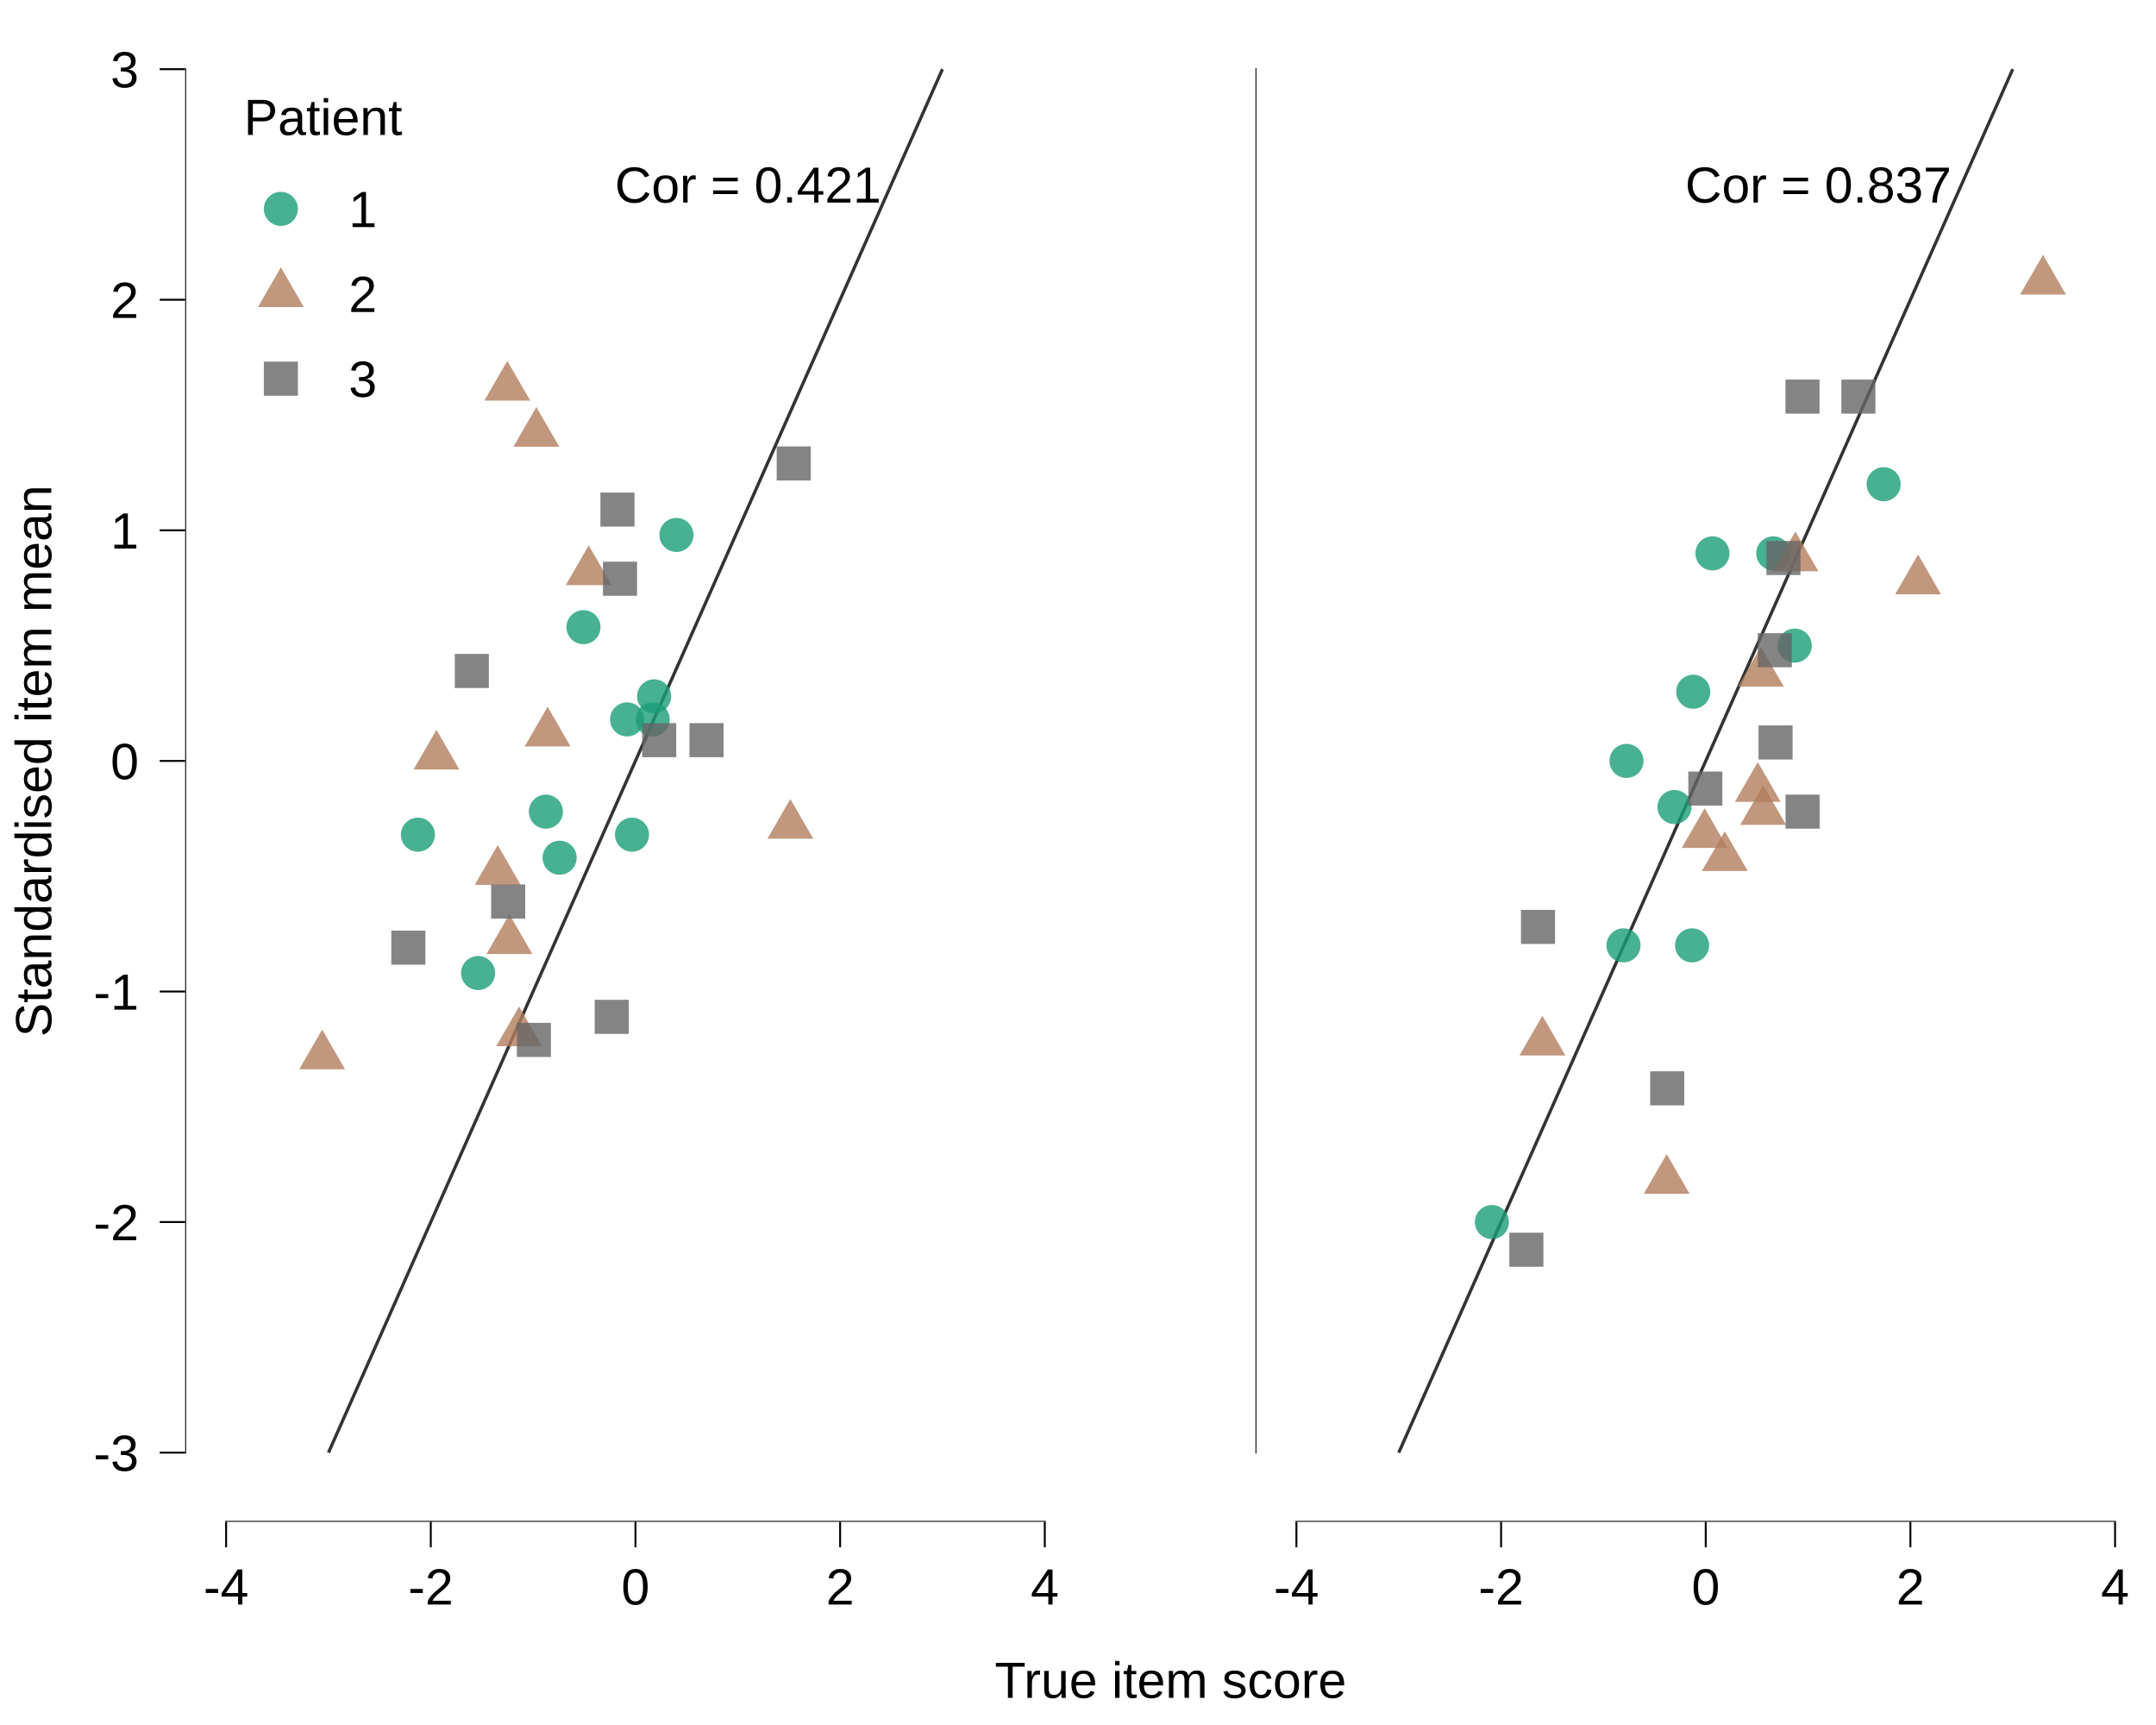
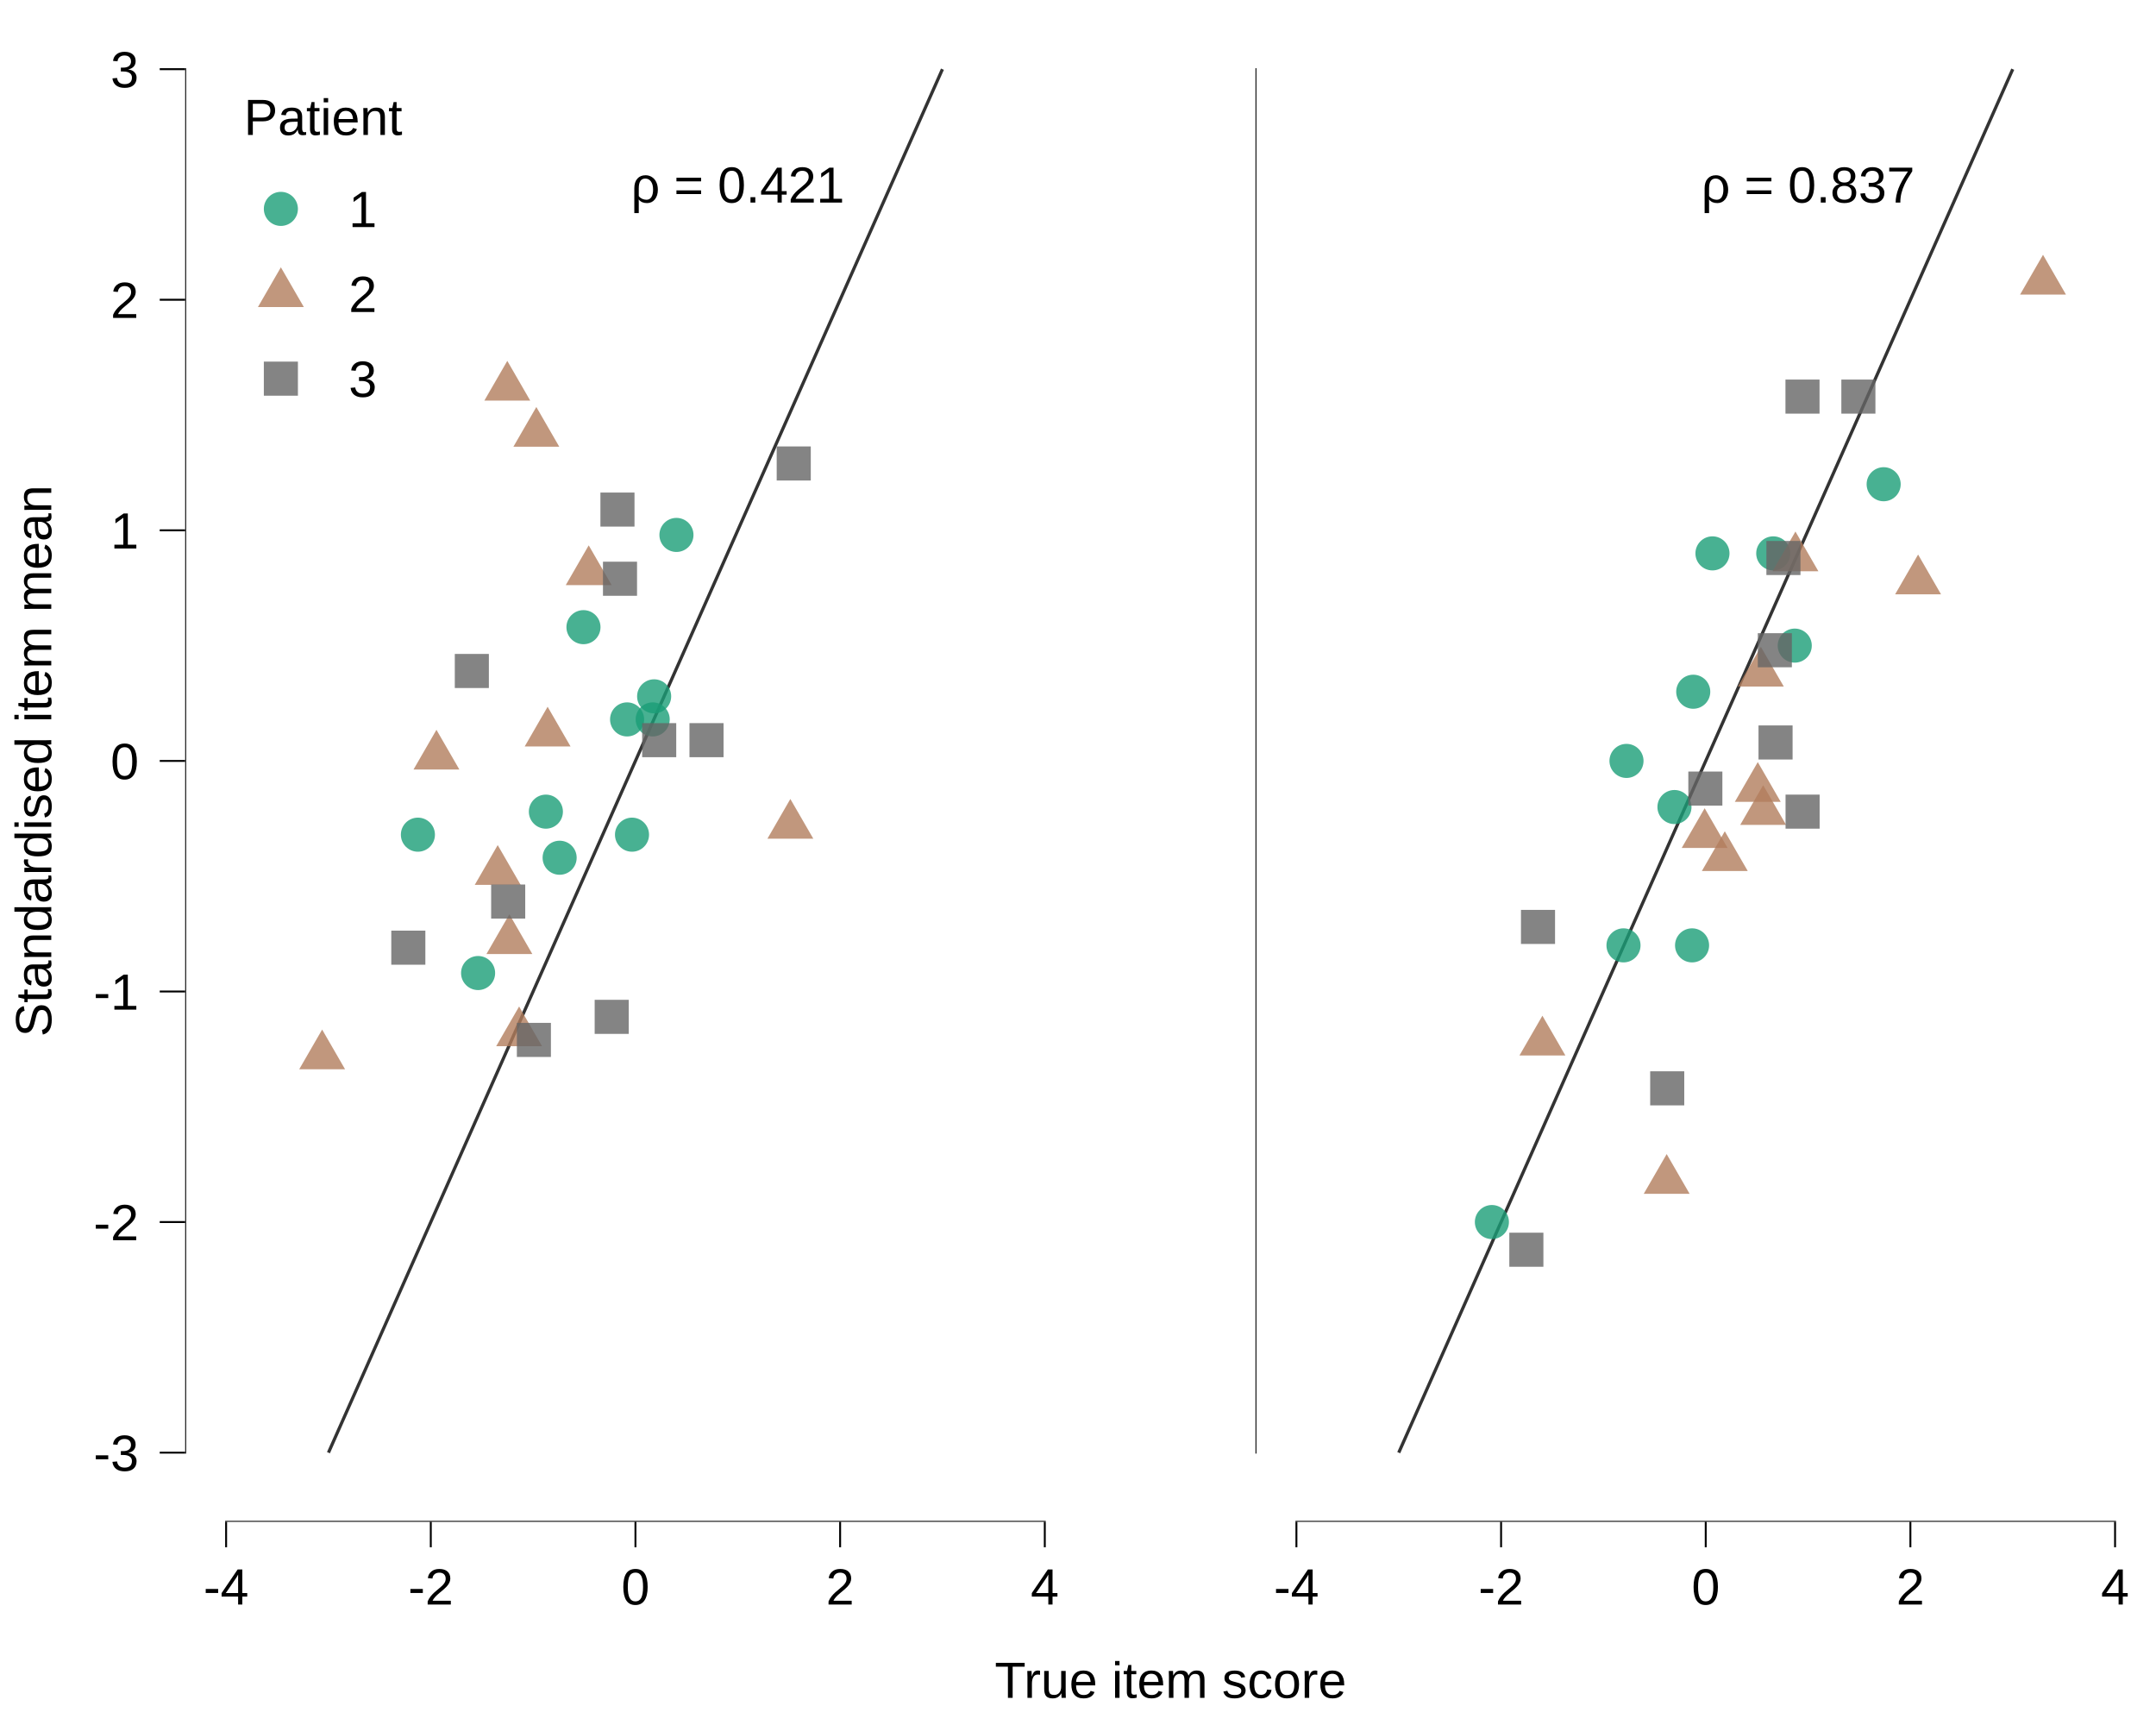
<svg xmlns="http://www.w3.org/2000/svg" class="svglite" width="720.00pt" height="576.00pt" viewBox="0 0 720.00 576.00">
  <defs>
    <style type="text/css">
    .svglite line, .svglite polyline, .svglite polygon, .svglite path, .svglite rect, .svglite circle {
      fill: none;
      stroke: #000000;
      stroke-linecap: round;
      stroke-linejoin: round;
      stroke-miterlimit: 10.00;
    }
    .svglite text {
      white-space: pre;
    }
  </style>
  </defs>
  <rect width="100%" height="100%" style="stroke: none; fill: #FFFFFF;" />
  <defs>
    <clipPath id="cpMC4wMHw3MjAuMDB8MC4wMHw1NzYuMDA=">
      <rect x="0.00" y="0.00" width="720.00" height="576.00" />
    </clipPath>
  </defs>
  <g clip-path="url(#cpMC4wMHw3MjAuMDB8MC4wMHw1NzYuMDA=)">
    <rect x="-0" y="0.00" width="720.00" height="576.00" style="stroke-width: 10.67; stroke: none;" />
  </g>
  <defs>
    <clipPath id="cpNjEuODR8MzYyLjU3fDAuMDB8NTA4LjE1">
      <rect x="61.84" y="0.00" width="300.73" height="508.15" />
    </clipPath>
  </defs>
  <g clip-path="url(#cpNjEuODR8MzYyLjU3fDAuMDB8NTA4LjE1)">
    <rect x="61.84" y="0.00" width="300.73" height="508.15" style="stroke-width: 10.67; stroke: none;" />
    <line x1="109.69" y1="485.06" x2="314.73" y2="23.10" style="stroke-width: 1.07; stroke: #333333; stroke-linecap: butt;" />
    <circle cx="159.66" cy="324.91" r="5.69" style="stroke-width: 0.71; stroke: none; fill: #1B9E77; fill-opacity: 0.80;" />
    <circle cx="217.97" cy="240.22" r="5.69" style="stroke-width: 0.71; stroke: none; fill: #1B9E77; fill-opacity: 0.80;" />
    <circle cx="209.42" cy="240.22" r="5.69" style="stroke-width: 0.71; stroke: none; fill: #1B9E77; fill-opacity: 0.80;" />
    <circle cx="194.85" cy="209.42" r="5.69" style="stroke-width: 0.71; stroke: none; fill: #1B9E77; fill-opacity: 0.80;" />
    <circle cx="182.30" cy="271.02" r="5.69" style="stroke-width: 0.71; stroke: none; fill: #1B9E77; fill-opacity: 0.80;" />
    <circle cx="225.90" cy="178.62" r="5.69" style="stroke-width: 0.71; stroke: none; fill: #1B9E77; fill-opacity: 0.80;" />
    <circle cx="211.06" cy="278.71" r="5.69" style="stroke-width: 0.71; stroke: none; fill: #1B9E77; fill-opacity: 0.80;" />
    <circle cx="218.45" cy="232.52" r="5.69" style="stroke-width: 0.71; stroke: none; fill: #1B9E77; fill-opacity: 0.80;" />
    <circle cx="139.56" cy="278.71" r="5.69" style="stroke-width: 0.71; stroke: none; fill: #1B9E77; fill-opacity: 0.80;" />
    <circle cx="186.89" cy="286.41" r="5.69" style="stroke-width: 0.71; stroke: none; fill: #1B9E77; fill-opacity: 0.80;" />
    <polygon points="173.36,336.08 181.02,349.35 165.70,349.35 " style="stroke-width: 0.71; stroke: none; fill: #B27D5D; fill-opacity: 0.80;" />
    <polygon points="263.94,266.79 271.61,280.06 256.28,280.06 " style="stroke-width: 0.71; stroke: none; fill: #B27D5D; fill-opacity: 0.80;" />
    <polygon points="196.60,182.10 204.26,195.37 188.94,195.37 " style="stroke-width: 0.71; stroke: none; fill: #B27D5D; fill-opacity: 0.80;" />
    <polygon points="179.11,135.90 186.77,149.17 171.45,149.17 " style="stroke-width: 0.71; stroke: none; fill: #B27D5D; fill-opacity: 0.80;" />
    <polygon points="166.21,282.19 173.87,295.46 158.55,295.46 " style="stroke-width: 0.71; stroke: none; fill: #B27D5D; fill-opacity: 0.80;" />
    <polygon points="169.41,120.50 177.07,133.77 161.75,133.77 " style="stroke-width: 0.71; stroke: none; fill: #B27D5D; fill-opacity: 0.80;" />
    <polygon points="107.58,343.78 115.24,357.05 99.92,357.05 " style="stroke-width: 0.71; stroke: none; fill: #B27D5D; fill-opacity: 0.80;" />
    <polygon points="145.75,243.69 153.41,256.96 138.09,256.96 " style="stroke-width: 0.71; stroke: none; fill: #B27D5D; fill-opacity: 0.80;" />
    <polygon points="170.11,305.28 177.77,318.56 162.45,318.56 " style="stroke-width: 0.71; stroke: none; fill: #B27D5D; fill-opacity: 0.80;" />
    <polygon points="182.88,235.99 190.54,249.26 175.22,249.26 " style="stroke-width: 0.71; stroke: none; fill: #B27D5D; fill-opacity: 0.80;" />
    <polygon points="230.25,252.84 241.63,252.84 241.63,241.46 230.25,241.46 " style="stroke-width: 0.71; stroke: none; fill: #666666; fill-opacity: 0.80;" />
    <polygon points="164.02,306.73 175.40,306.73 175.40,295.35 164.02,295.35 " style="stroke-width: 0.71; stroke: none; fill: #666666; fill-opacity: 0.80;" />
    <polygon points="201.36,198.94 212.74,198.94 212.74,187.56 201.36,187.56 " style="stroke-width: 0.71; stroke: none; fill: #666666; fill-opacity: 0.80;" />
    <polygon points="172.61,352.93 183.98,352.93 183.98,341.55 172.61,341.55 " style="stroke-width: 0.71; stroke: none; fill: #666666; fill-opacity: 0.80;" />
    <polygon points="130.67,322.13 142.05,322.13 142.05,310.75 130.67,310.75 " style="stroke-width: 0.71; stroke: none; fill: #666666; fill-opacity: 0.80;" />
    <polygon points="200.51,175.84 211.89,175.84 211.89,164.47 200.51,164.47 " style="stroke-width: 0.71; stroke: none; fill: #666666; fill-opacity: 0.80;" />
    <polygon points="198.59,345.23 209.97,345.23 209.97,333.85 198.59,333.85 " style="stroke-width: 0.71; stroke: none; fill: #666666; fill-opacity: 0.80;" />
    <polygon points="214.45,252.84 225.83,252.84 225.83,241.46 214.45,241.46 " style="stroke-width: 0.71; stroke: none; fill: #666666; fill-opacity: 0.80;" />
    <polygon points="151.88,229.74 163.26,229.74 163.26,218.36 151.88,218.36 " style="stroke-width: 0.71; stroke: none; fill: #666666; fill-opacity: 0.80;" />
    <polygon points="259.38,160.45 270.76,160.45 270.76,149.07 259.38,149.07 " style="stroke-width: 0.71; stroke: none; fill: #666666; fill-opacity: 0.80;" />
-     <text x="249.80" y="67.64" text-anchor="middle" style="font-size: 16.93px; font-family: &quot;Liberation Sans&quot;;" textLength="89.64px" lengthAdjust="spacingAndGlyphs">Cor = 0.421</text>
+     <text x="246.38" y="67.64" text-anchor="middle" style="font-size: 16.93px; font-family: &quot;Liberation Sans&quot;;" textLength="71.87px" lengthAdjust="spacingAndGlyphs">ρ = 0.421</text>
    <line x1="75.19" y1="508.15" x2="349.22" y2="508.15" style="stroke-width: 0.64; stroke-linecap: butt;" />
    <line x1="61.84" y1="485.37" x2="61.84" y2="22.78" style="stroke-width: 0.64; stroke-linecap: butt;" />
    <rect x="61.84" y="0.00" width="300.73" height="508.15" style="stroke-width: 0.00; stroke: none;" />
  </g>
  <g clip-path="url(#cpMC4wMHw3MjAuMDB8MC4wMHw1NzYuMDA=)">
</g>
  <defs>
    <clipPath id="cpNDE5LjI3fDcyMC4wMHwwLjAwfDUwOC4xNQ==">
      <rect x="419.27" y="0.00" width="300.73" height="508.15" />
    </clipPath>
  </defs>
  <g clip-path="url(#cpNDE5LjI3fDcyMC4wMHwwLjAwfDUwOC4xNQ==)">
    <rect x="419.27" y="0.00" width="300.73" height="508.15" style="stroke-width: 10.67; stroke: none;" />
    <line x1="467.11" y1="485.06" x2="672.16" y2="23.10" style="stroke-width: 1.07; stroke: #333333; stroke-linecap: butt;" />
    <circle cx="559.19" cy="269.48" r="5.69" style="stroke-width: 0.71; stroke: none; fill: #1B9E77; fill-opacity: 0.80;" />
    <circle cx="543.17" cy="254.08" r="5.69" style="stroke-width: 0.71; stroke: none; fill: #1B9E77; fill-opacity: 0.80;" />
    <circle cx="565.07" cy="315.67" r="5.69" style="stroke-width: 0.71; stroke: none; fill: #1B9E77; fill-opacity: 0.80;" />
    <circle cx="629.05" cy="161.69" r="5.69" style="stroke-width: 0.71; stroke: none; fill: #1B9E77; fill-opacity: 0.80;" />
    <circle cx="599.36" cy="215.58" r="5.69" style="stroke-width: 0.71; stroke: none; fill: #1B9E77; fill-opacity: 0.80;" />
    <circle cx="542.17" cy="315.67" r="5.69" style="stroke-width: 0.71; stroke: none; fill: #1B9E77; fill-opacity: 0.80;" />
    <circle cx="592.18" cy="184.78" r="5.69" style="stroke-width: 0.71; stroke: none; fill: #1B9E77; fill-opacity: 0.80;" />
    <circle cx="571.88" cy="184.78" r="5.69" style="stroke-width: 0.71; stroke: none; fill: #1B9E77; fill-opacity: 0.80;" />
    <circle cx="498.22" cy="408.06" r="5.69" style="stroke-width: 0.71; stroke: none; fill: #1B9E77; fill-opacity: 0.80;" />
    <circle cx="565.46" cy="230.98" r="5.69" style="stroke-width: 0.71; stroke: none; fill: #1B9E77; fill-opacity: 0.80;" />
    <polygon points="599.59,177.48 607.25,190.75 591.93,190.75 " style="stroke-width: 0.71; stroke: none; fill: #B27D5D; fill-opacity: 0.80;" />
    <polygon points="576.00,277.57 583.66,290.84 568.34,290.84 " style="stroke-width: 0.71; stroke: none; fill: #B27D5D; fill-opacity: 0.80;" />
    <polygon points="588.04,215.97 595.70,229.24 580.38,229.24 " style="stroke-width: 0.71; stroke: none; fill: #B27D5D; fill-opacity: 0.80;" />
    <polygon points="588.81,262.17 596.47,275.44 581.15,275.44 " style="stroke-width: 0.71; stroke: none; fill: #B27D5D; fill-opacity: 0.80;" />
    <polygon points="569.27,269.87 576.93,283.14 561.61,283.14 " style="stroke-width: 0.71; stroke: none; fill: #B27D5D; fill-opacity: 0.80;" />
    <polygon points="587.01,254.47 594.67,267.74 579.35,267.74 " style="stroke-width: 0.71; stroke: none; fill: #B27D5D; fill-opacity: 0.80;" />
    <polygon points="515.09,339.16 522.76,352.43 507.43,352.43 " style="stroke-width: 0.71; stroke: none; fill: #B27D5D; fill-opacity: 0.80;" />
    <polygon points="556.59,385.36 564.25,398.63 548.93,398.63 " style="stroke-width: 0.71; stroke: none; fill: #B27D5D; fill-opacity: 0.80;" />
    <polygon points="682.27,85.08 689.93,98.36 674.61,98.36 " style="stroke-width: 0.71; stroke: none; fill: #B27D5D; fill-opacity: 0.80;" />
    <polygon points="640.55,185.17 648.21,198.45 632.88,198.45 " style="stroke-width: 0.71; stroke: none; fill: #B27D5D; fill-opacity: 0.80;" />
    <polygon points="589.89,192.01 601.27,192.01 601.27,180.63 589.89,180.63 " style="stroke-width: 0.71; stroke: none; fill: #666666; fill-opacity: 0.80;" />
    <polygon points="596.29,276.70 607.67,276.70 607.67,265.33 596.29,265.33 " style="stroke-width: 0.71; stroke: none; fill: #666666; fill-opacity: 0.80;" />
    <polygon points="551.08,369.10 562.46,369.10 562.46,357.72 551.08,357.72 " style="stroke-width: 0.71; stroke: none; fill: #666666; fill-opacity: 0.80;" />
    <polygon points="563.82,269.01 575.19,269.01 575.19,257.63 563.82,257.63 " style="stroke-width: 0.71; stroke: none; fill: #666666; fill-opacity: 0.80;" />
    <polygon points="507.93,315.20 519.31,315.20 519.31,303.82 507.93,303.82 " style="stroke-width: 0.71; stroke: none; fill: #666666; fill-opacity: 0.80;" />
    <polygon points="596.26,138.12 607.64,138.12 607.64,126.74 596.26,126.74 " style="stroke-width: 0.71; stroke: none; fill: #666666; fill-opacity: 0.80;" />
    <polygon points="504.04,422.99 515.42,422.99 515.42,411.61 504.04,411.61 " style="stroke-width: 0.71; stroke: none; fill: #666666; fill-opacity: 0.80;" />
    <polygon points="614.92,138.12 626.30,138.12 626.30,126.74 614.92,126.74 " style="stroke-width: 0.71; stroke: none; fill: #666666; fill-opacity: 0.80;" />
    <polygon points="587.02,222.81 598.40,222.81 598.40,211.43 587.02,211.43 " style="stroke-width: 0.71; stroke: none; fill: #666666; fill-opacity: 0.80;" />
    <polygon points="587.26,253.61 598.64,253.61 598.64,242.23 587.26,242.23 " style="stroke-width: 0.71; stroke: none; fill: #666666; fill-opacity: 0.80;" />
-     <text x="607.23" y="67.64" text-anchor="middle" style="font-size: 16.93px; font-family: &quot;Liberation Sans&quot;;" textLength="89.64px" lengthAdjust="spacingAndGlyphs">Cor = 0.837</text>
+     <text x="603.81" y="67.64" text-anchor="middle" style="font-size: 16.93px; font-family: &quot;Liberation Sans&quot;;" textLength="71.87px" lengthAdjust="spacingAndGlyphs">ρ = 0.837</text>
    <line x1="432.62" y1="508.15" x2="706.65" y2="508.15" style="stroke-width: 0.64; stroke-linecap: butt;" />
    <line x1="419.27" y1="485.37" x2="419.27" y2="22.78" style="stroke-width: 0.64; stroke-linecap: butt;" />
    <rect x="419.27" y="0.00" width="300.73" height="508.15" style="stroke-width: 0.00; stroke: none;" />
  </g>
  <g clip-path="url(#cpMC4wMHw3MjAuMDB8MC4wMHw1NzYuMDA=)">
</g>
  <defs>
    <clipPath id="cpNjEuODR8MzYyLjU3fDAuMDB8MC4wMA==">
      <rect x="61.84" y="0.00" width="300.73" height="0.00" />
    </clipPath>
  </defs>
  <g clip-path="url(#cpNjEuODR8MzYyLjU3fDAuMDB8MC4wMA==)">
</g>
  <g clip-path="url(#cpMC4wMHw3MjAuMDB8MC4wMHw1NzYuMDA=)">
</g>
  <defs>
    <clipPath id="cpNDE5LjI3fDcyMC4wMHwwLjAwfDAuMDA=">
      <rect x="419.27" y="0.00" width="300.73" height="0.00" />
    </clipPath>
  </defs>
  <g clip-path="url(#cpNDE5LjI3fDcyMC4wMHwwLjAwfDAuMDA=)">
</g>
  <g clip-path="url(#cpMC4wMHw3MjAuMDB8MC4wMHw1NzYuMDA=)">
    <polyline points="61.84,508.15 362.57,508.15 " style="stroke-width: 0.00; stroke: none; stroke-linecap: butt;" />
    <polyline points="75.51,516.66 75.51,508.15 " style="stroke-width: 0.64; stroke-linecap: butt;" />
    <polyline points="143.86,516.66 143.86,508.15 " style="stroke-width: 0.64; stroke-linecap: butt;" />
    <polyline points="212.21,516.66 212.21,508.15 " style="stroke-width: 0.64; stroke-linecap: butt;" />
    <polyline points="280.56,516.66 280.56,508.15 " style="stroke-width: 0.64; stroke-linecap: butt;" />
    <polyline points="348.91,516.66 348.91,508.15 " style="stroke-width: 0.64; stroke-linecap: butt;" />
    <text x="75.51" y="535.77" text-anchor="middle" style="font-size: 17.00px; font-family: &quot;Liberation Sans&quot;;" textLength="15.20px" lengthAdjust="spacingAndGlyphs">-4</text>
    <text x="143.86" y="535.77" text-anchor="middle" style="font-size: 17.00px; font-family: &quot;Liberation Sans&quot;;" textLength="15.20px" lengthAdjust="spacingAndGlyphs">-2</text>
    <text x="212.21" y="535.77" text-anchor="middle" style="font-size: 17.00px; font-family: &quot;Liberation Sans&quot;;" textLength="9.73px" lengthAdjust="spacingAndGlyphs">0</text>
    <text x="280.56" y="535.77" text-anchor="middle" style="font-size: 17.00px; font-family: &quot;Liberation Sans&quot;;" textLength="9.73px" lengthAdjust="spacingAndGlyphs">2</text>
    <text x="348.91" y="535.77" text-anchor="middle" style="font-size: 17.00px; font-family: &quot;Liberation Sans&quot;;" textLength="9.73px" lengthAdjust="spacingAndGlyphs">4</text>
    <polyline points="419.27,508.15 720.00,508.15 " style="stroke-width: 0.00; stroke: none; stroke-linecap: butt;" />
    <polyline points="432.94,516.66 432.94,508.15 " style="stroke-width: 0.64; stroke-linecap: butt;" />
    <polyline points="501.29,516.66 501.29,508.15 " style="stroke-width: 0.64; stroke-linecap: butt;" />
    <polyline points="569.63,516.66 569.63,508.15 " style="stroke-width: 0.64; stroke-linecap: butt;" />
    <polyline points="637.98,516.66 637.98,508.15 " style="stroke-width: 0.64; stroke-linecap: butt;" />
    <polyline points="706.33,516.66 706.33,508.15 " style="stroke-width: 0.64; stroke-linecap: butt;" />
    <text x="432.94" y="535.77" text-anchor="middle" style="font-size: 17.00px; font-family: &quot;Liberation Sans&quot;;" textLength="15.20px" lengthAdjust="spacingAndGlyphs">-4</text>
    <text x="501.29" y="535.77" text-anchor="middle" style="font-size: 17.00px; font-family: &quot;Liberation Sans&quot;;" textLength="15.20px" lengthAdjust="spacingAndGlyphs">-2</text>
    <text x="569.63" y="535.77" text-anchor="middle" style="font-size: 17.00px; font-family: &quot;Liberation Sans&quot;;" textLength="9.73px" lengthAdjust="spacingAndGlyphs">0</text>
    <text x="637.98" y="535.77" text-anchor="middle" style="font-size: 17.00px; font-family: &quot;Liberation Sans&quot;;" textLength="9.73px" lengthAdjust="spacingAndGlyphs">2</text>
    <text x="706.33" y="535.77" text-anchor="middle" style="font-size: 17.00px; font-family: &quot;Liberation Sans&quot;;" textLength="9.73px" lengthAdjust="spacingAndGlyphs">4</text>
    <polyline points="61.84,508.15 61.84,0.00 " style="stroke-width: 0.00; stroke: none; stroke-linecap: butt;" />
    <text x="46.36" y="491.13" text-anchor="end" style="font-size: 17.00px; font-family: &quot;Liberation Sans&quot;;" textLength="15.20px" lengthAdjust="spacingAndGlyphs">-3</text>
    <text x="46.36" y="414.13" text-anchor="end" style="font-size: 17.00px; font-family: &quot;Liberation Sans&quot;;" textLength="15.20px" lengthAdjust="spacingAndGlyphs">-2</text>
    <text x="46.36" y="337.14" text-anchor="end" style="font-size: 17.00px; font-family: &quot;Liberation Sans&quot;;" textLength="15.20px" lengthAdjust="spacingAndGlyphs">-1</text>
    <text x="46.36" y="260.15" text-anchor="end" style="font-size: 17.00px; font-family: &quot;Liberation Sans&quot;;" textLength="9.73px" lengthAdjust="spacingAndGlyphs">0</text>
    <text x="46.36" y="183.15" text-anchor="end" style="font-size: 17.00px; font-family: &quot;Liberation Sans&quot;;" textLength="9.73px" lengthAdjust="spacingAndGlyphs">1</text>
    <text x="46.36" y="106.16" text-anchor="end" style="font-size: 17.00px; font-family: &quot;Liberation Sans&quot;;" textLength="9.73px" lengthAdjust="spacingAndGlyphs">2</text>
    <text x="46.36" y="29.17" text-anchor="end" style="font-size: 17.00px; font-family: &quot;Liberation Sans&quot;;" textLength="9.73px" lengthAdjust="spacingAndGlyphs">3</text>
    <polyline points="53.34,485.06 61.84,485.06 " style="stroke-width: 0.64; stroke-linecap: butt;" />
    <polyline points="53.34,408.06 61.84,408.06 " style="stroke-width: 0.64; stroke-linecap: butt;" />
    <polyline points="53.34,331.07 61.84,331.07 " style="stroke-width: 0.64; stroke-linecap: butt;" />
    <polyline points="53.34,254.08 61.84,254.08 " style="stroke-width: 0.64; stroke-linecap: butt;" />
    <polyline points="53.34,177.08 61.84,177.08 " style="stroke-width: 0.64; stroke-linecap: butt;" />
    <polyline points="53.34,100.09 61.84,100.09 " style="stroke-width: 0.64; stroke-linecap: butt;" />
    <polyline points="53.34,23.10 61.84,23.10 " style="stroke-width: 0.64; stroke-linecap: butt;" />
    <text x="390.92" y="566.94" text-anchor="middle" style="font-size: 17.00px; font-family: &quot;Liberation Sans&quot;;" textLength="124.61px" lengthAdjust="spacingAndGlyphs">True item score</text>
    <text transform="translate(17.12,254.08) rotate(-90)" text-anchor="middle" style="font-size: 17.00px; font-family: &quot;Liberation Sans&quot;;" textLength="195.93px" lengthAdjust="spacingAndGlyphs">Standardised item mean</text>
    <rect x="74.15" y="25.41" width="67.53" height="120.69" style="stroke-width: 0.75; stroke: none;" />
    <rect x="74.15" y="25.41" width="67.53" height="120.69" style="stroke-width: 10.67; stroke: none;" />
    <text x="107.91" y="45.07" text-anchor="middle" style="font-size: 17.00px; font-family: &quot;Liberation Sans&quot;;" textLength="56.57px" lengthAdjust="spacingAndGlyphs">Patient</text>
    <rect x="79.63" y="55.58" width="28.35" height="28.35" style="stroke-width: 10.67; stroke: none;" />
    <circle cx="93.80" cy="69.75" r="5.69" style="stroke-width: 0.71; stroke: none; fill: #1B9E77; fill-opacity: 0.80;" />
    <rect x="79.63" y="83.92" width="28.35" height="28.35" style="stroke-width: 10.67; stroke: none;" />
    <polygon points="93.80,89.25 101.46,102.52 86.14,102.52 " style="stroke-width: 0.71; stroke: none; fill: #B27D5D; fill-opacity: 0.80;" />
    <rect x="79.63" y="112.27" width="28.35" height="28.35" style="stroke-width: 10.67; stroke: none;" />
    <polygon points="88.11,132.13 99.49,132.13 99.49,120.75 88.11,120.75 " style="stroke-width: 0.71; stroke: none; fill: #666666; fill-opacity: 0.80;" />
    <text x="116.44" y="75.82" style="font-size: 17.00px; font-family: &quot;Liberation Sans&quot;;" textLength="9.73px" lengthAdjust="spacingAndGlyphs">1</text>
    <text x="116.44" y="104.17" style="font-size: 17.00px; font-family: &quot;Liberation Sans&quot;;" textLength="9.73px" lengthAdjust="spacingAndGlyphs">2</text>
    <text x="116.44" y="132.51" style="font-size: 17.00px; font-family: &quot;Liberation Sans&quot;;" textLength="9.73px" lengthAdjust="spacingAndGlyphs">3</text>
  </g>
</svg>
